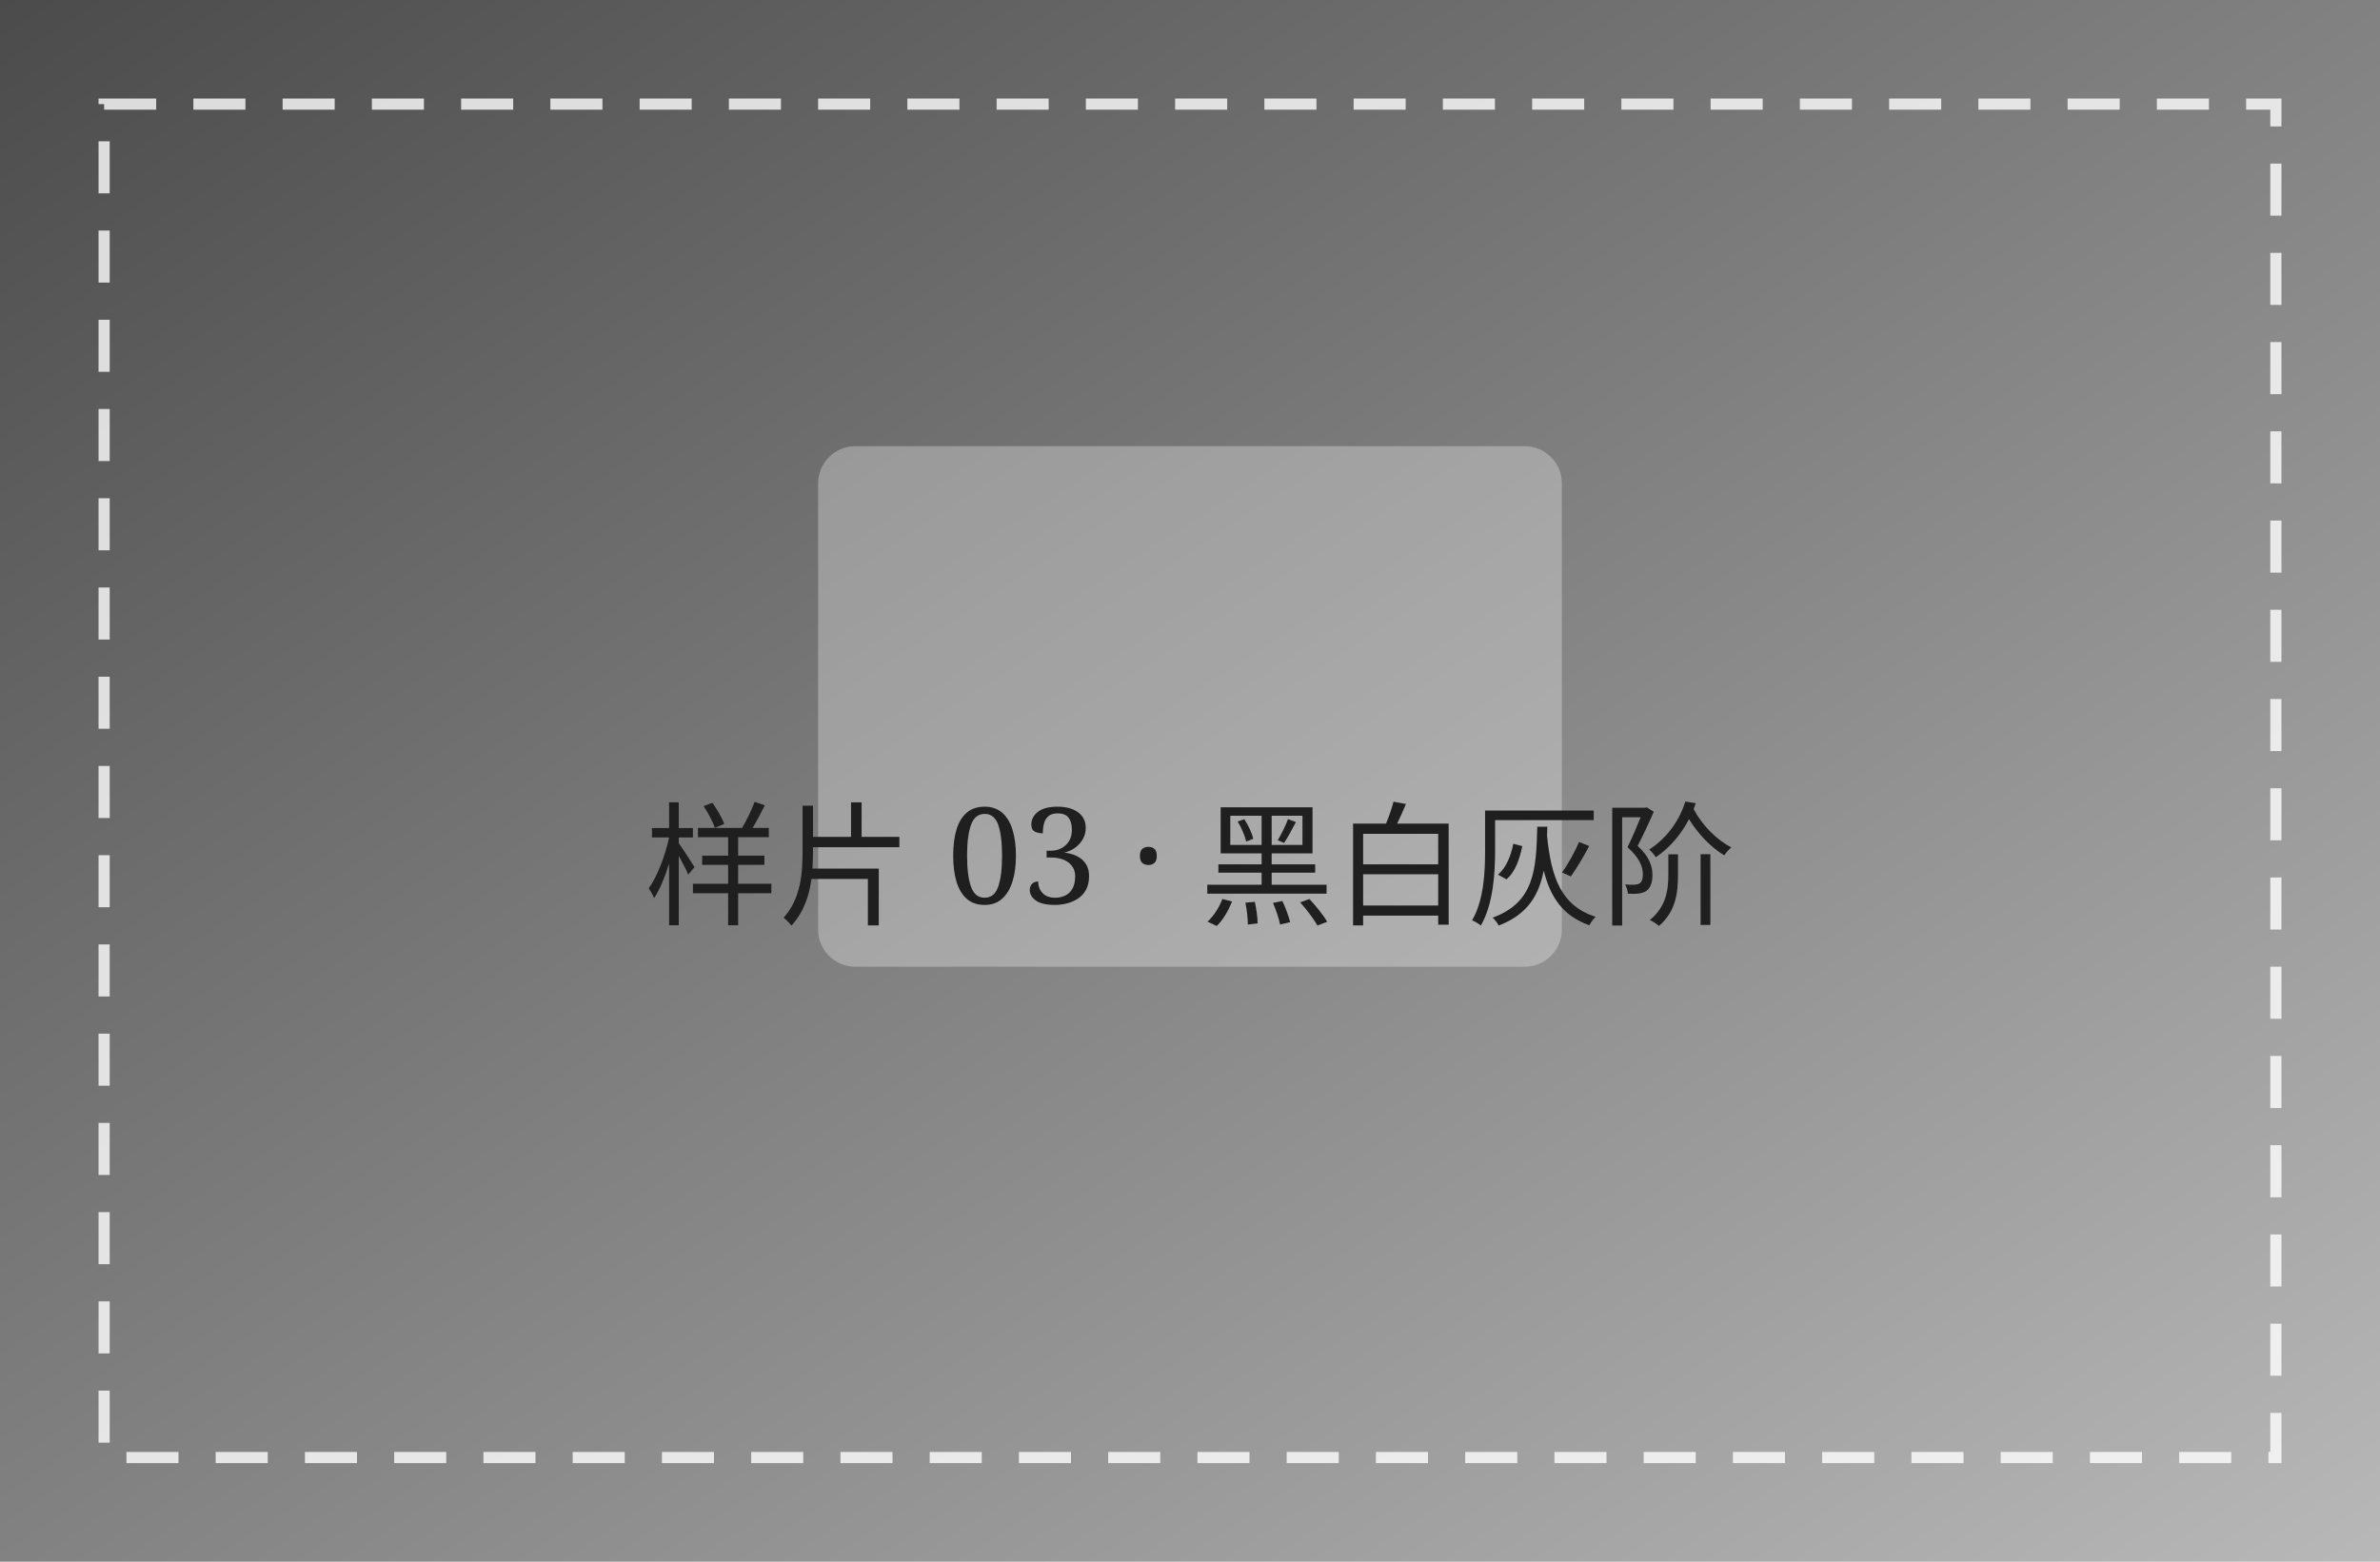
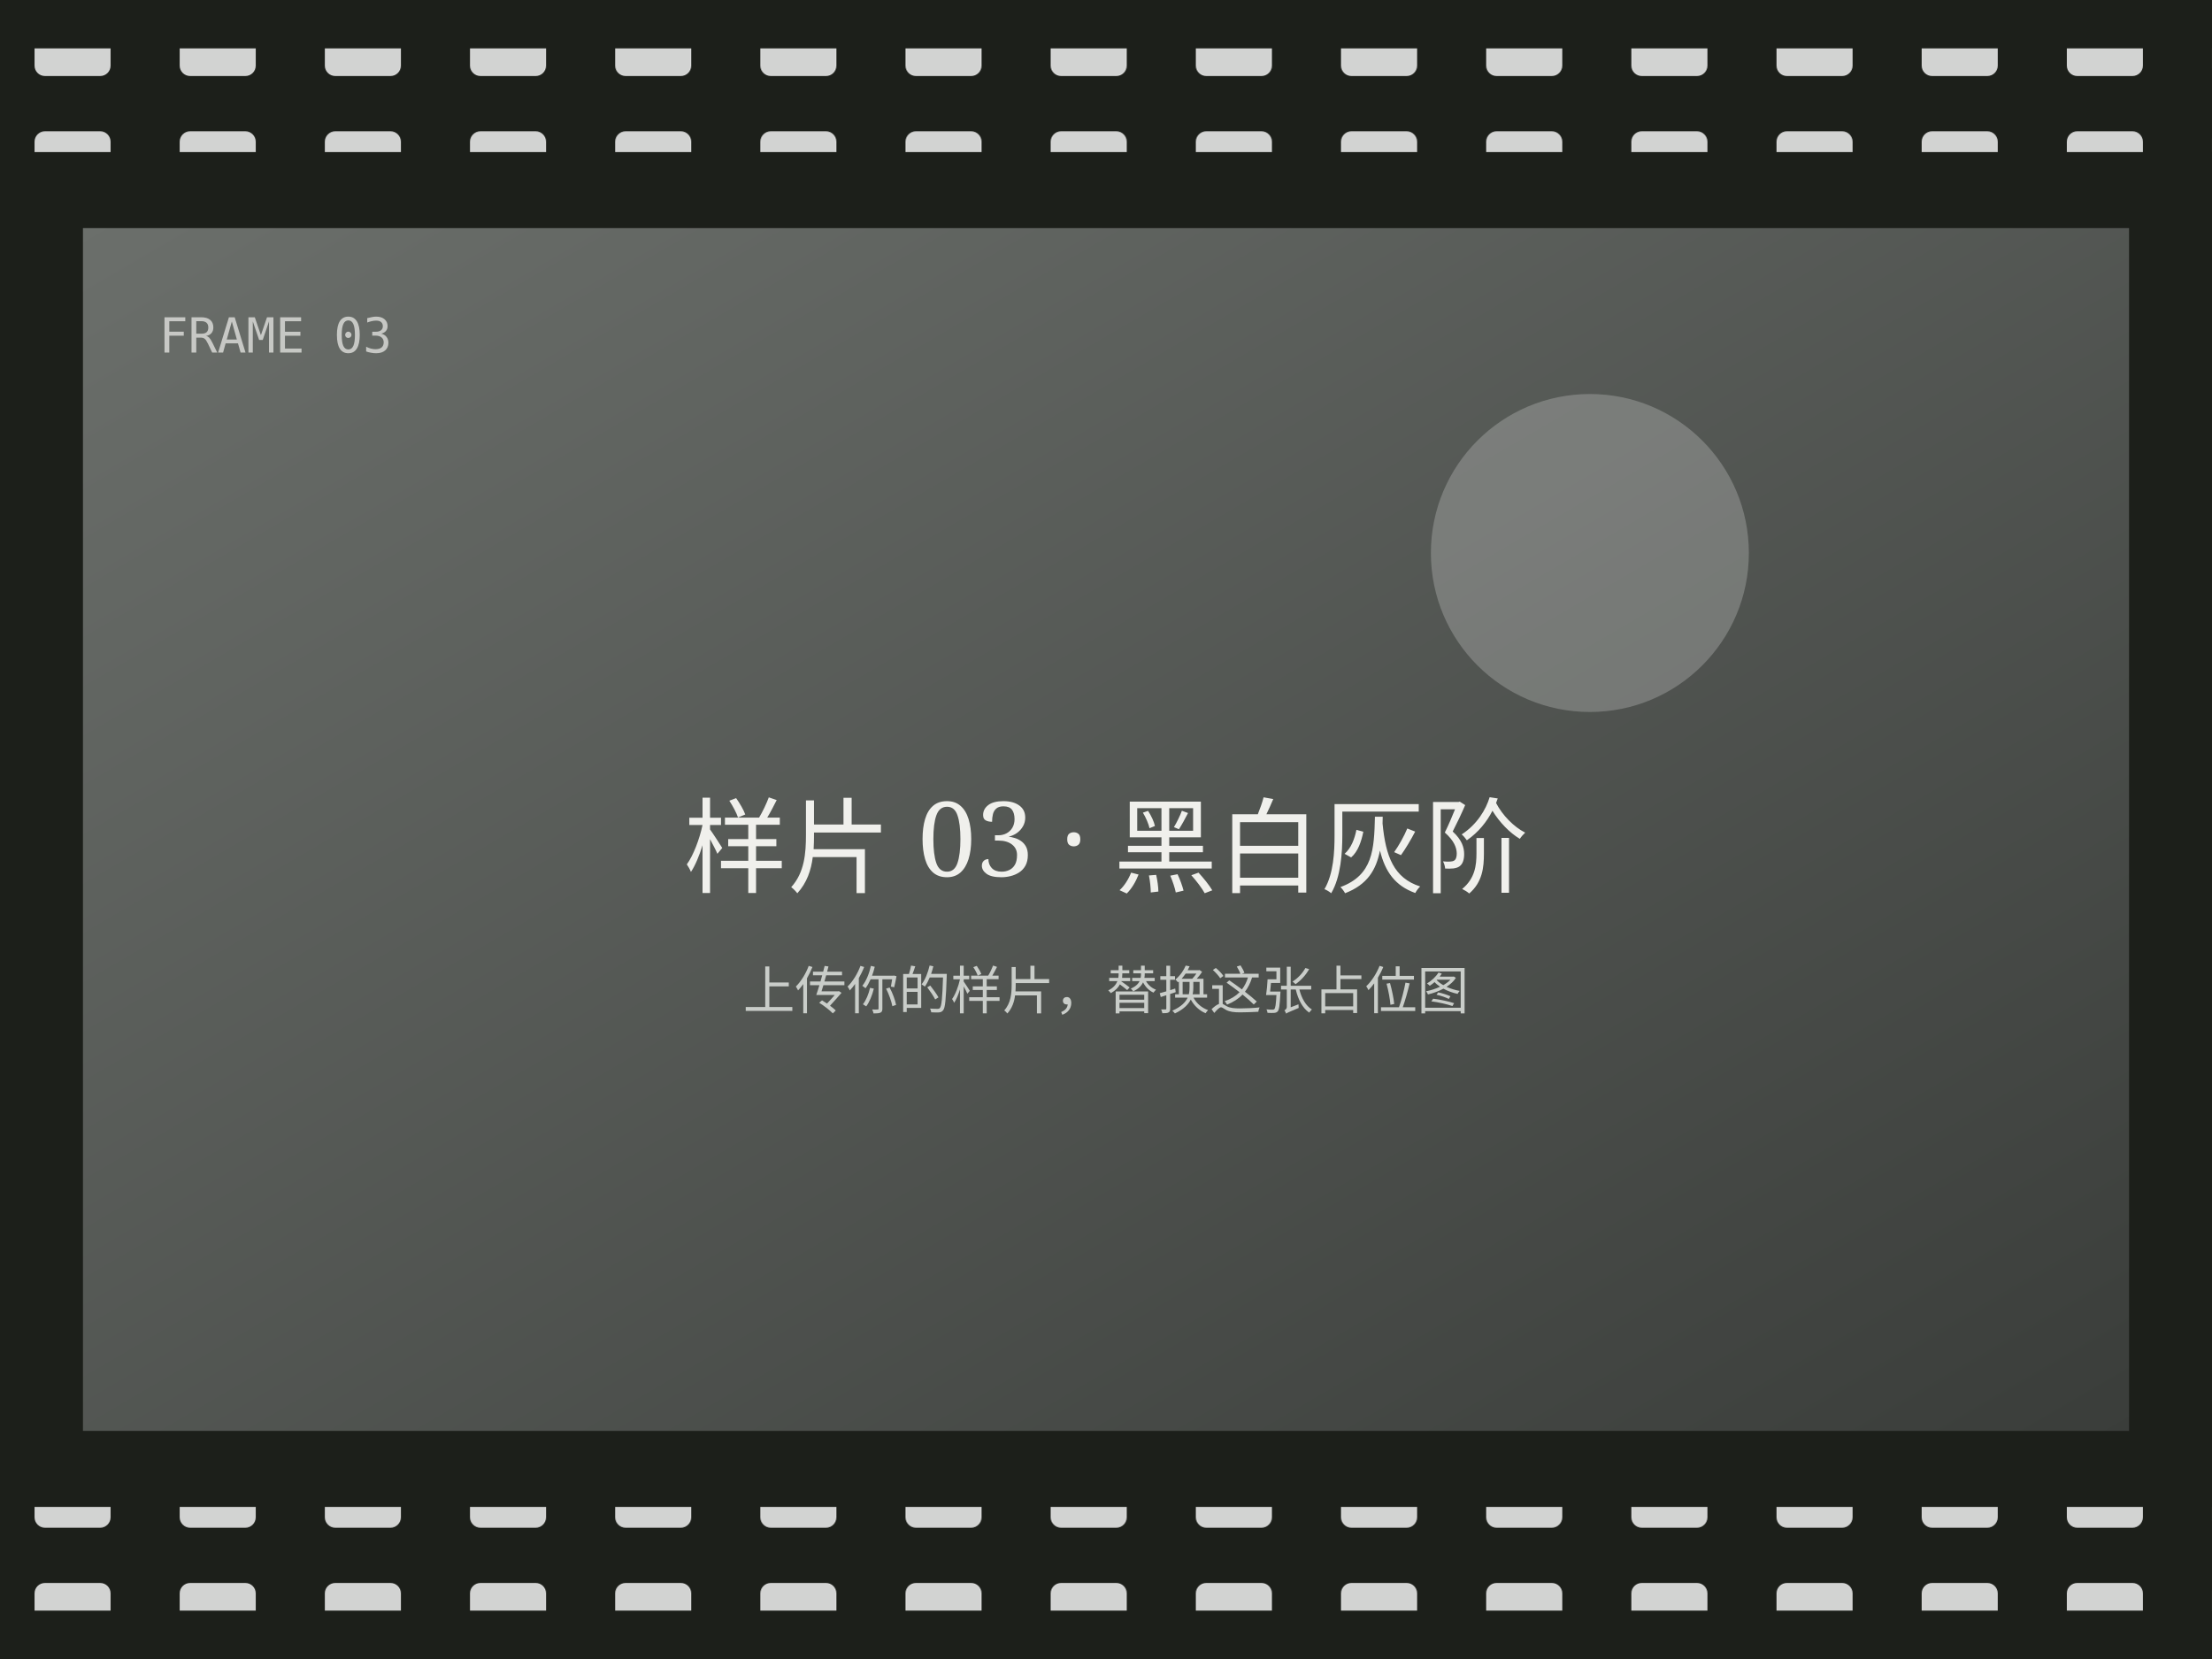
- <svg xmlns="http://www.w3.org/2000/svg" width="640" height="420" viewBox="0 0 640 420">
+ <svg xmlns="http://www.w3.org/2000/svg" width="640" height="480" viewBox="0 0 640 480">
  <defs>
-     <linearGradient id="g3" x1="0" y1="0" x2="1" y2="1">
-       <stop offset="0%" stop-color="#4b4b4b" />
-       <stop offset="100%" stop-color="#b8b8b8" />
+     <pattern id="s3" x="0" y="0" width="42" height="30" patternUnits="userSpaceOnUse">
+       <rect x="10" y="8" width="22" height="14" rx="3" fill="#f2f2f2" opacity="0.85" />
+     </pattern>
+     <linearGradient id="bg3" x1="0" y1="0" x2="1" y2="1">
+       <stop offset="0%" stop-color="#6b6f6b" />
+       <stop offset="100%" stop-color="#3a3d3a" />
    </linearGradient>
  </defs>
-   <rect width="640" height="420" fill="url(#g3)" />
-   <rect x="28" y="28" width="584" height="364" fill="none" stroke="#fff" stroke-opacity="0.8" stroke-width="3" stroke-dasharray="14 10" />
-   <rect x="220" y="120" width="200" height="140" rx="10" fill="#fff" fill-opacity="0.3" />
-   <text x="320" y="246" font-family="Georgia, serif" font-size="36" fill="#1f1f1f" text-anchor="middle">样片 03 · 黑白灰阶</text>
+   <rect width="640" height="480" fill="#1c1f1a" />
+   <rect y="14" width="640" height="30" fill="url(#s3)" />
+   <rect y="436" width="640" height="30" fill="url(#s3)" />
+   <rect x="24" y="66" width="592" height="348" fill="url(#bg3)" />
+   <circle cx="460" cy="160" r="46" fill="#fff" fill-opacity="0.22" />
+   <text x="320" y="256" font-family="Georgia, serif" font-size="30" fill="#f0f0ec" text-anchor="middle">样片 03 · 黑白灰阶</text>
+   <text x="320" y="292" font-family="sans-serif" font-size="15" fill="#c9cdc9" text-anchor="middle">上传你的样片，替换这张占位图</text>
+   <text x="46" y="102" font-family="monospace" font-size="14" fill="#f0f0ec" opacity="0.7">FRAME 03</text>
</svg>
